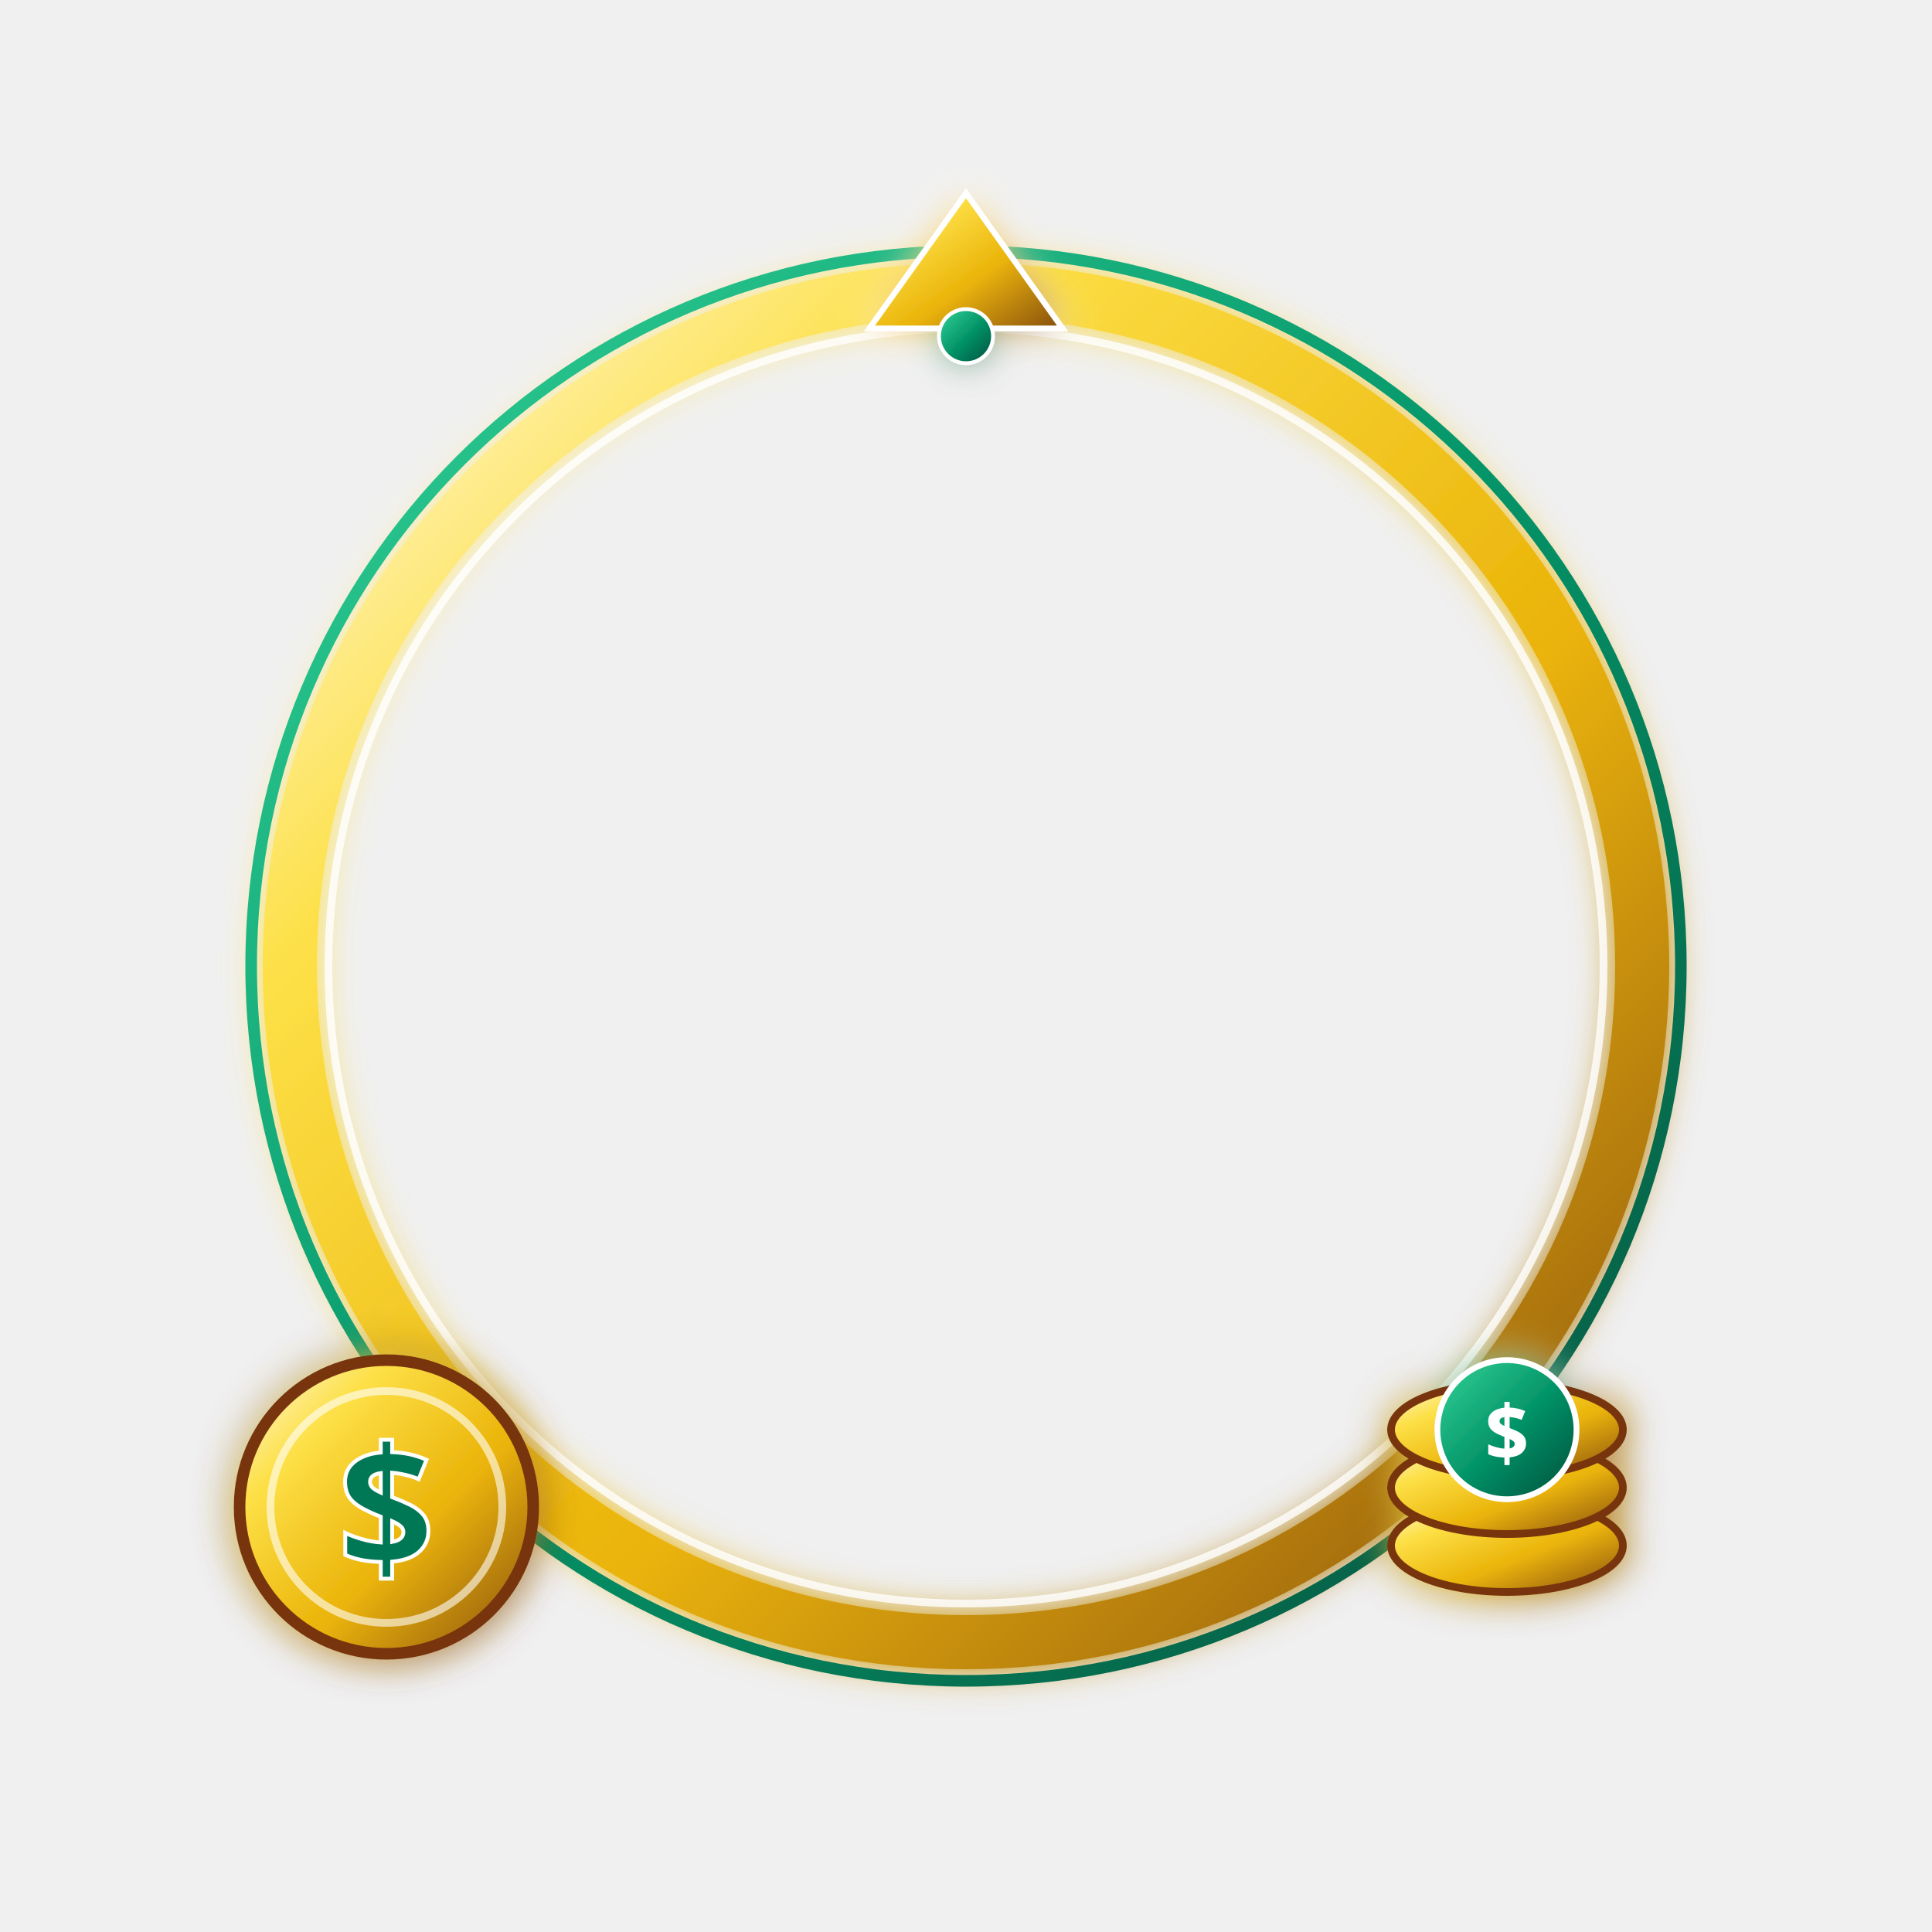
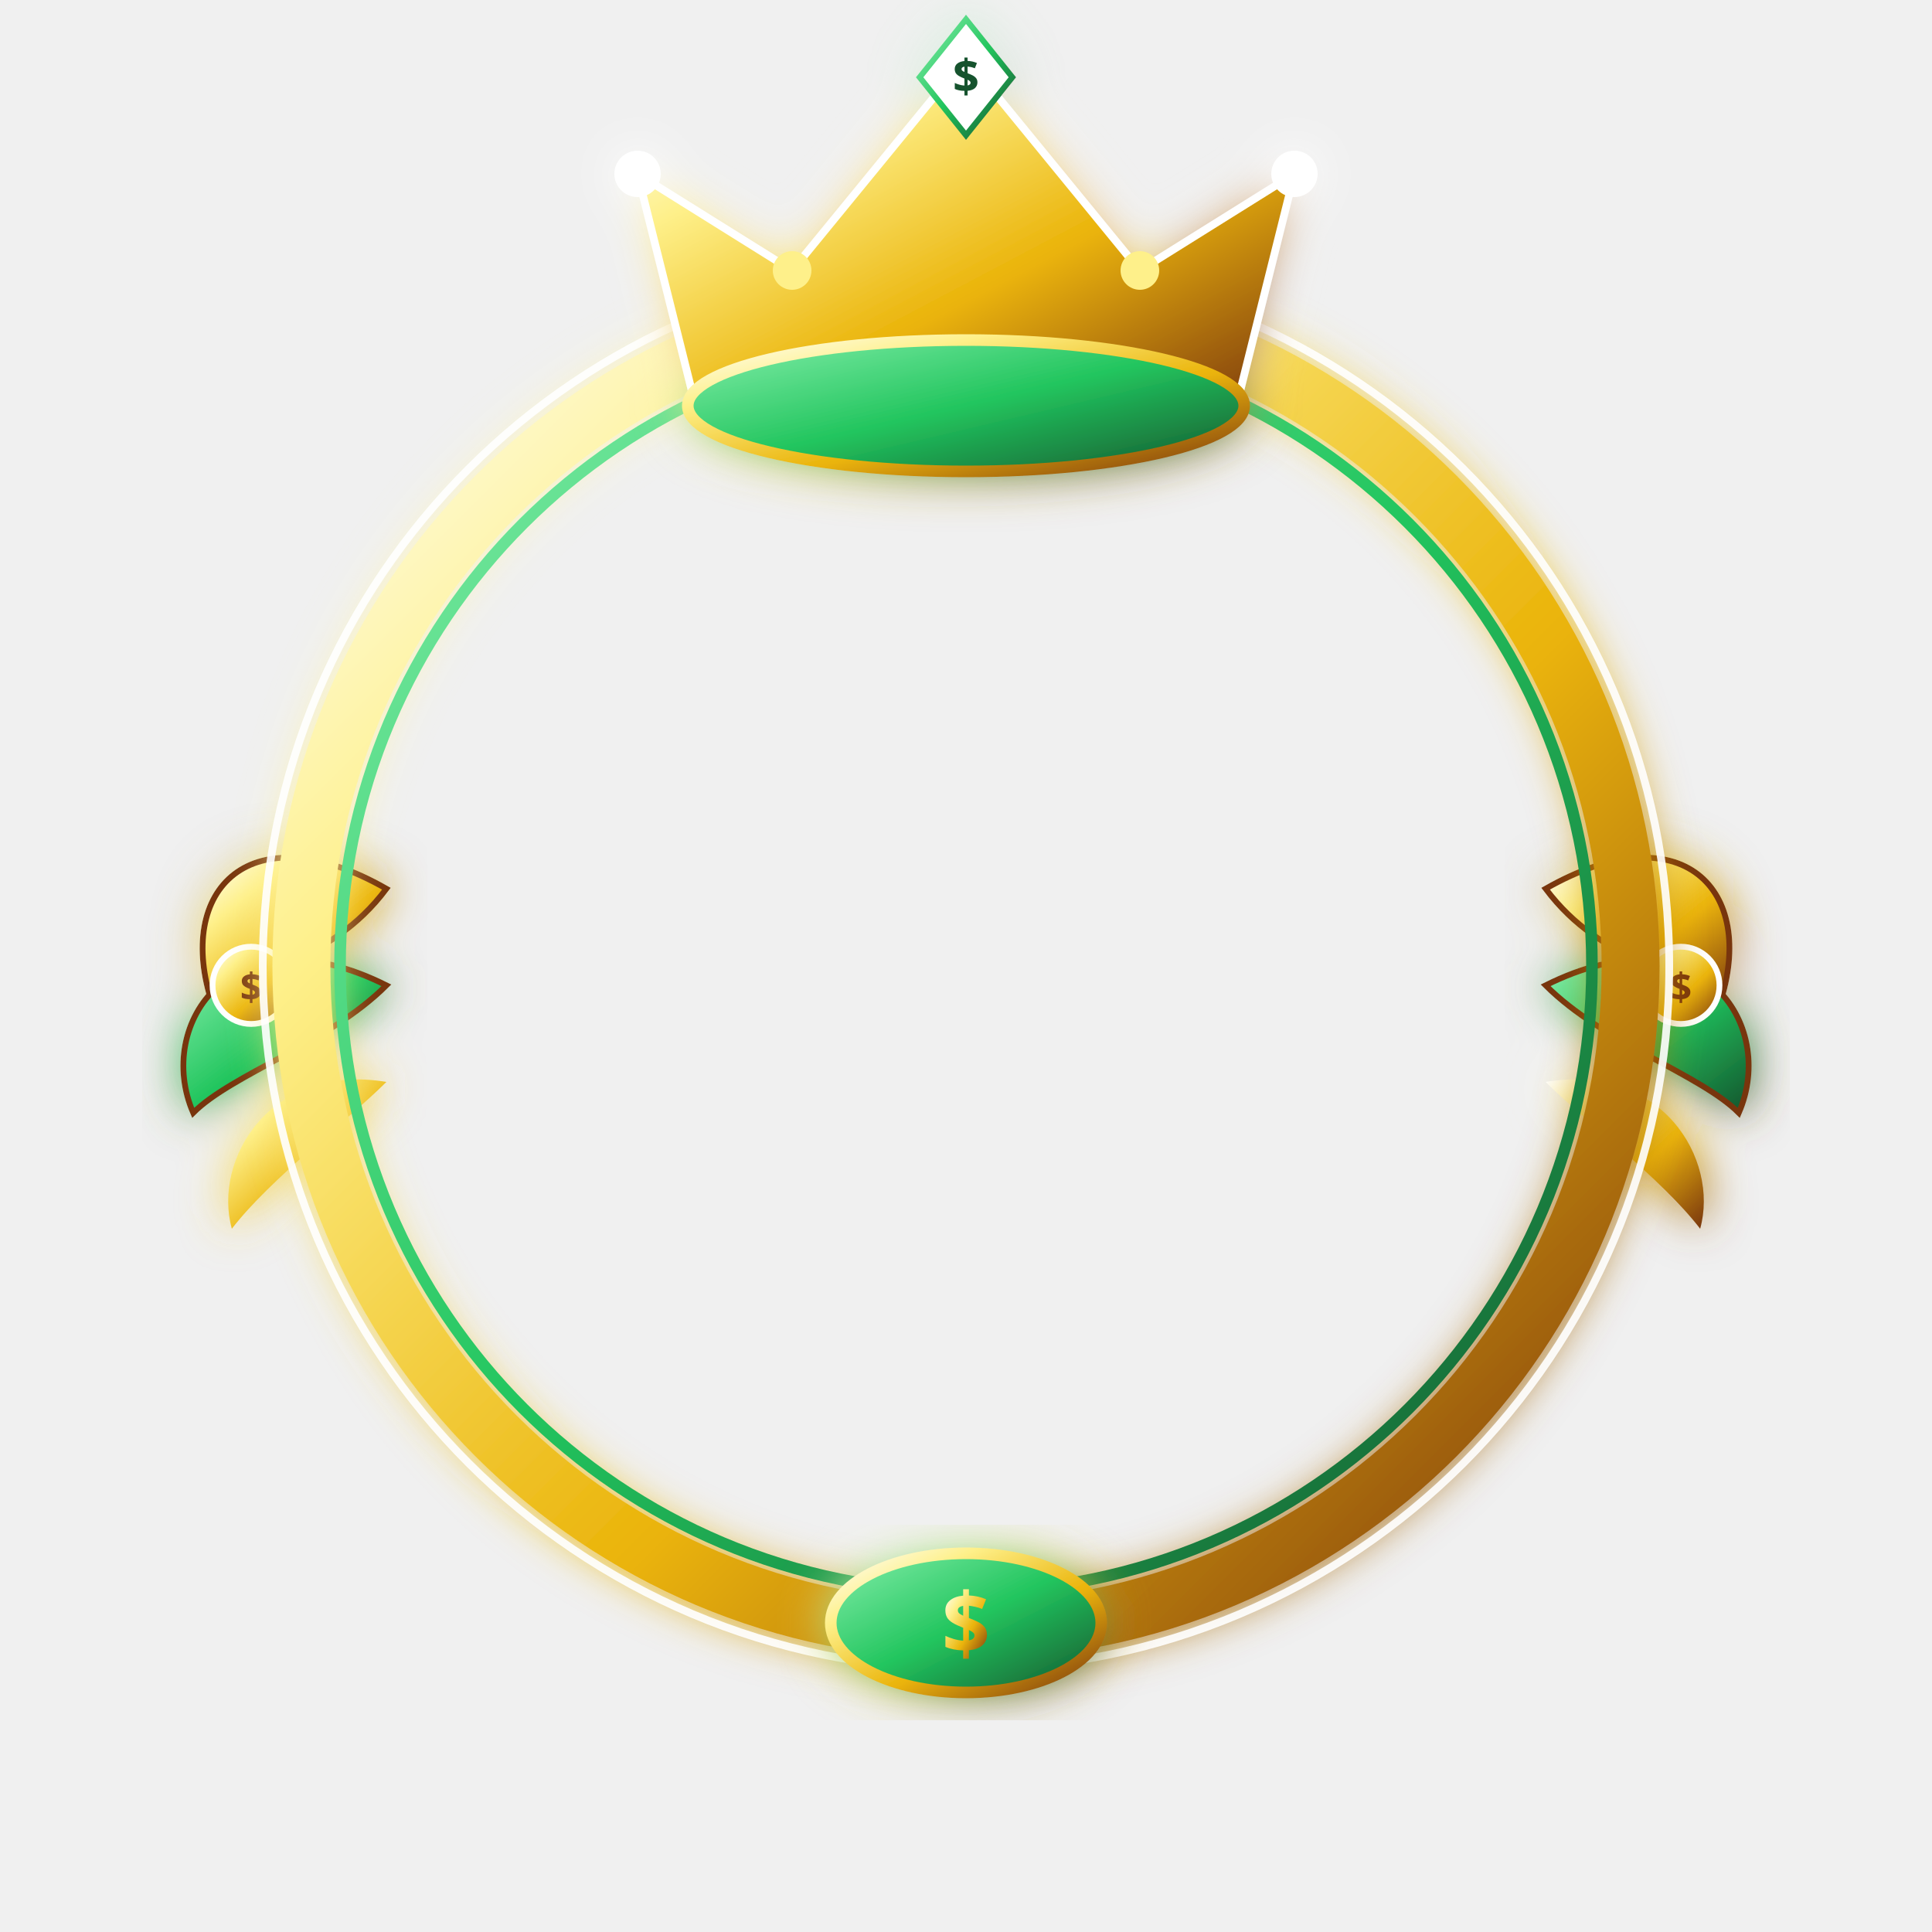
<svg xmlns="http://www.w3.org/2000/svg" viewBox="0 0 500 500" width="100%" height="100%">
  <defs>
    <linearGradient id="dollarGold" x1="0%" y1="0%" x2="100%" y2="100%">
-       <stop offset="0%" stop-color="#FFFBEB" />
-       <stop offset="25%" stop-color="#FDE047" />
+       <stop offset="0%" stop-color="#FFFFFF" />
+       <stop offset="25%" stop-color="#FEF08A" />
      <stop offset="60%" stop-color="#EAB308" />
-       <stop offset="100%" stop-color="#854D0E" />
+       <stop offset="100%" stop-color="#78350F" />
    </linearGradient>
-     <linearGradient id="emeraldGreen" x1="0%" y1="0%" x2="100%" y2="100%">
-       <stop offset="0%" stop-color="#34D399" />
-       <stop offset="50%" stop-color="#059669" />
-       <stop offset="100%" stop-color="#064E3B" />
+     <linearGradient id="dollarGreen" x1="0%" y1="0%" x2="100%" y2="100%">
+       <stop offset="0%" stop-color="#86EFAC" />
+       <stop offset="50%" stop-color="#22C55E" />
+       <stop offset="100%" stop-color="#14532D" />
    </linearGradient>
    <filter id="dollarGlow" x="-20%" y="-20%" width="140%" height="140%">
-       <feGaussianBlur stdDeviation="5" result="blur" />
+       <feGaussianBlur stdDeviation="6" result="blur" />
      <feMerge>
        <feMergeNode in="blur" />
        <feMergeNode in="SourceGraphic" />
      </feMerge>
    </filter>
  </defs>
-   <circle cx="250" cy="250" r="175" fill="none" stroke="url(#dollarGold)" stroke-width="14" filter="url(#dollarGlow)" />
-   <circle cx="250" cy="250" r="165" fill="none" stroke="#FFFFFF" stroke-width="2" opacity="0.8" />
-   <circle cx="250" cy="250" r="185" fill="none" stroke="url(#emeraldGreen)" stroke-width="3" />
-   <g transform="translate(250, 75)" filter="url(#dollarGlow)">
-     <polygon points="0,-25 25,10 -25,10" fill="url(#dollarGold)" stroke="#FFF" stroke-width="1.5" />
-     <circle cx="0" cy="12" r="7" fill="url(#emeraldGreen)" stroke="#FFF" stroke-width="1" />
+   <style>
+     @keyframes crownGleam2 { 0%, 100% { transform: scale(1); } 50% { transform: scale(1.03); } }
+     .royal-crown-2 { transform-origin: 250px 75px; animation: crownGleam2 2.8s infinite ease-in-out; }
+   </style>
+   <g transform="translate(100, 250)" filter="url(#dollarGlow)">
+     <path d="M 0 -20 C -35 -40 -55 -20 -45 10 C -35 0 -15 0 0 -20 Z" fill="url(#dollarGold)" stroke="#78350F" stroke-width="1.5" />
+     <path d="M 0 5 C -40 -15 -60 15 -50 38 C -40 28 -15 20 0 5 Z" fill="url(#dollarGreen)" stroke="#78350F" stroke-width="1.5" />
+     <path d="M 0 30 C -30 25 -45 50 -40 68 C -30 55 -10 40 0 30 Z" fill="url(#dollarGold)" />
+     <circle cx="-35" cy="5" r="10" fill="url(#dollarGold)" stroke="#FFF" stroke-width="1.5" />
+     <text x="-35" y="9" font-family="'Arial Black', sans-serif" font-size="10" font-weight="900" fill="#78350F" text-anchor="middle">$</text>
  </g>
-   <g transform="translate(100, 390)" filter="url(#dollarGlow)">
-     <circle cx="0" cy="0" r="38" fill="url(#dollarGold)" stroke="#78350F" stroke-width="3" />
-     <circle cx="0" cy="0" r="30" fill="none" stroke="#FFF" stroke-width="2" opacity="0.6" />
-     <text x="0" y="16" font-family="'Arial Black', Impact, sans-serif" font-size="44" font-weight="900" fill="#047857" stroke="#FFF" stroke-width="1" text-anchor="middle">$</text>
+   <g transform="translate(400, 250)" filter="url(#dollarGlow)">
+     <path d="M 0 -20 C 35 -40 55 -20 45 10 C 35 0 15 0 0 -20 Z" fill="url(#dollarGold)" stroke="#78350F" stroke-width="1.5" />
+     <path d="M 0 5 C 40 -15 60 15 50 38 C 40 28 15 20 0 5 Z" fill="url(#dollarGreen)" stroke="#78350F" stroke-width="1.5" />
+     <path d="M 0 30 C 30 25 45 50 40 68 C 30 55 10 40 0 30 Z" fill="url(#dollarGold)" />
+     <circle cx="35" cy="5" r="10" fill="url(#dollarGold)" stroke="#FFF" stroke-width="1.5" />
+     <text x="35" y="9" font-family="'Arial Black', sans-serif" font-size="10" font-weight="900" fill="#78350F" text-anchor="middle">$</text>
  </g>
-   <g transform="translate(390, 390)" filter="url(#dollarGlow)">
-     <ellipse cx="0" cy="10" rx="30" ry="12" fill="url(#dollarGold)" stroke="#78350F" stroke-width="2" />
-     <ellipse cx="0" cy="-5" rx="30" ry="12" fill="url(#dollarGold)" stroke="#78350F" stroke-width="2" />
-     <ellipse cx="0" cy="-20" rx="30" ry="12" fill="url(#dollarGold)" stroke="#78350F" stroke-width="2" />
-     <circle cx="0" cy="-20" r="18" fill="url(#emeraldGreen)" stroke="#FFF" stroke-width="1.5" />
-     <text x="0" y="-12" font-family="'Arial Black', Impact, sans-serif" font-size="20" font-weight="900" fill="#FFF" text-anchor="middle">$</text>
+   <circle cx="250" cy="250" r="172" fill="none" stroke="url(#dollarGold)" stroke-width="15" filter="url(#dollarGlow)" />
+   <circle cx="250" cy="250" r="162" fill="none" stroke="url(#dollarGreen)" stroke-width="3" />
+   <circle cx="250" cy="250" r="182" fill="none" stroke="#FFFFFF" stroke-width="2" opacity="0.9" />
+   <g class="royal-crown-2" filter="url(#dollarGlow)">
+     <path d="M 180 105 L 165 45 L 205 70 L 250 15 L 295 70 L 335 45 L 320 105 Z" fill="url(#dollarGold)" stroke="#FFFFFF" stroke-width="2" />
+     <ellipse cx="250" cy="105" rx="72" ry="17" fill="url(#dollarGreen)" stroke="url(#dollarGold)" stroke-width="3" />
+     <polygon points="250,5 262,20 250,35 238,20" fill="#FFFFFF" stroke="url(#dollarGreen)" stroke-width="1.5" />
+     <text x="250" y="24" font-family="'Arial Black', sans-serif" font-size="12" font-weight="900" fill="#14532D" text-anchor="middle">$</text>
+     <circle cx="165" cy="45" r="6" fill="#FFF" />
+     <circle cx="335" cy="45" r="6" fill="#FFF" />
+     <circle cx="205" cy="70" r="5" fill="#FEF08A" />
+     <circle cx="295" cy="70" r="5" fill="#FEF08A" />
+   </g>
+   <g transform="translate(250, 420)" filter="url(#dollarGlow)">
+     <ellipse cx="0" cy="0" rx="35" ry="18" fill="url(#dollarGreen)" stroke="url(#dollarGold)" stroke-width="3" />
+     <text x="0" y="8" font-family="'Arial Black', Impact, sans-serif" font-size="22" font-weight="900" fill="url(#dollarGold)" text-anchor="middle">$</text>
  </g>
</svg>
